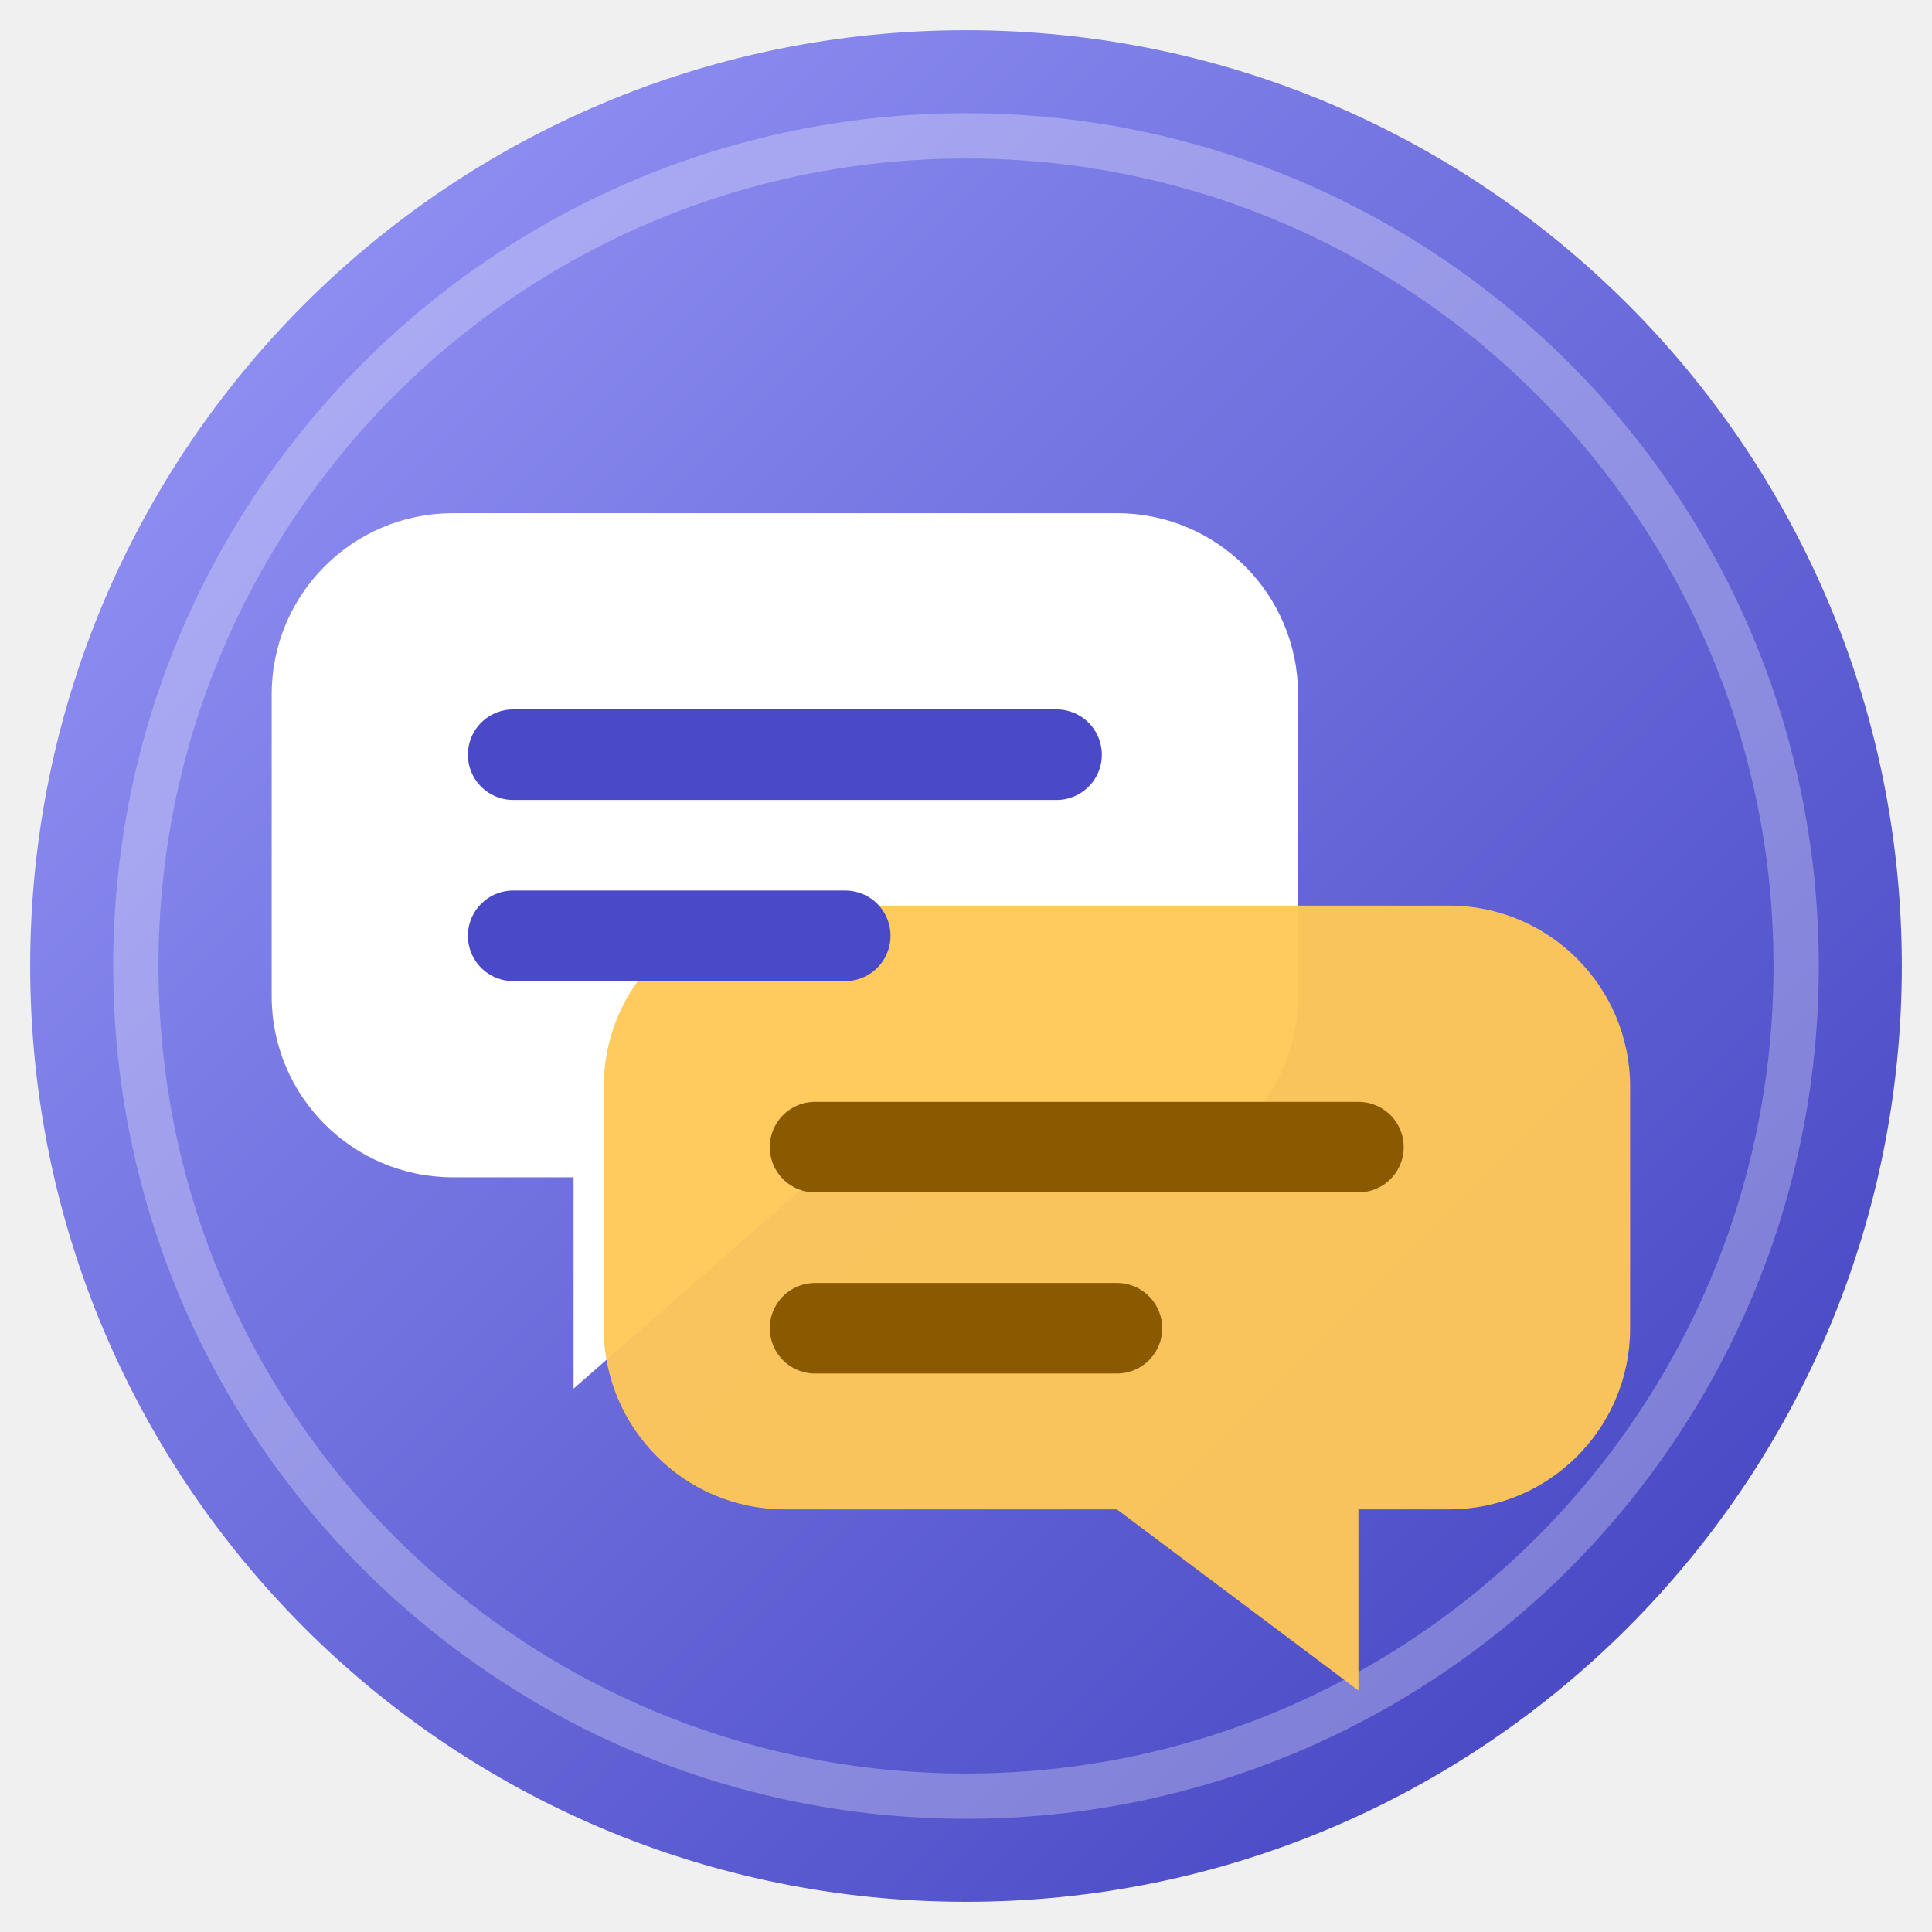
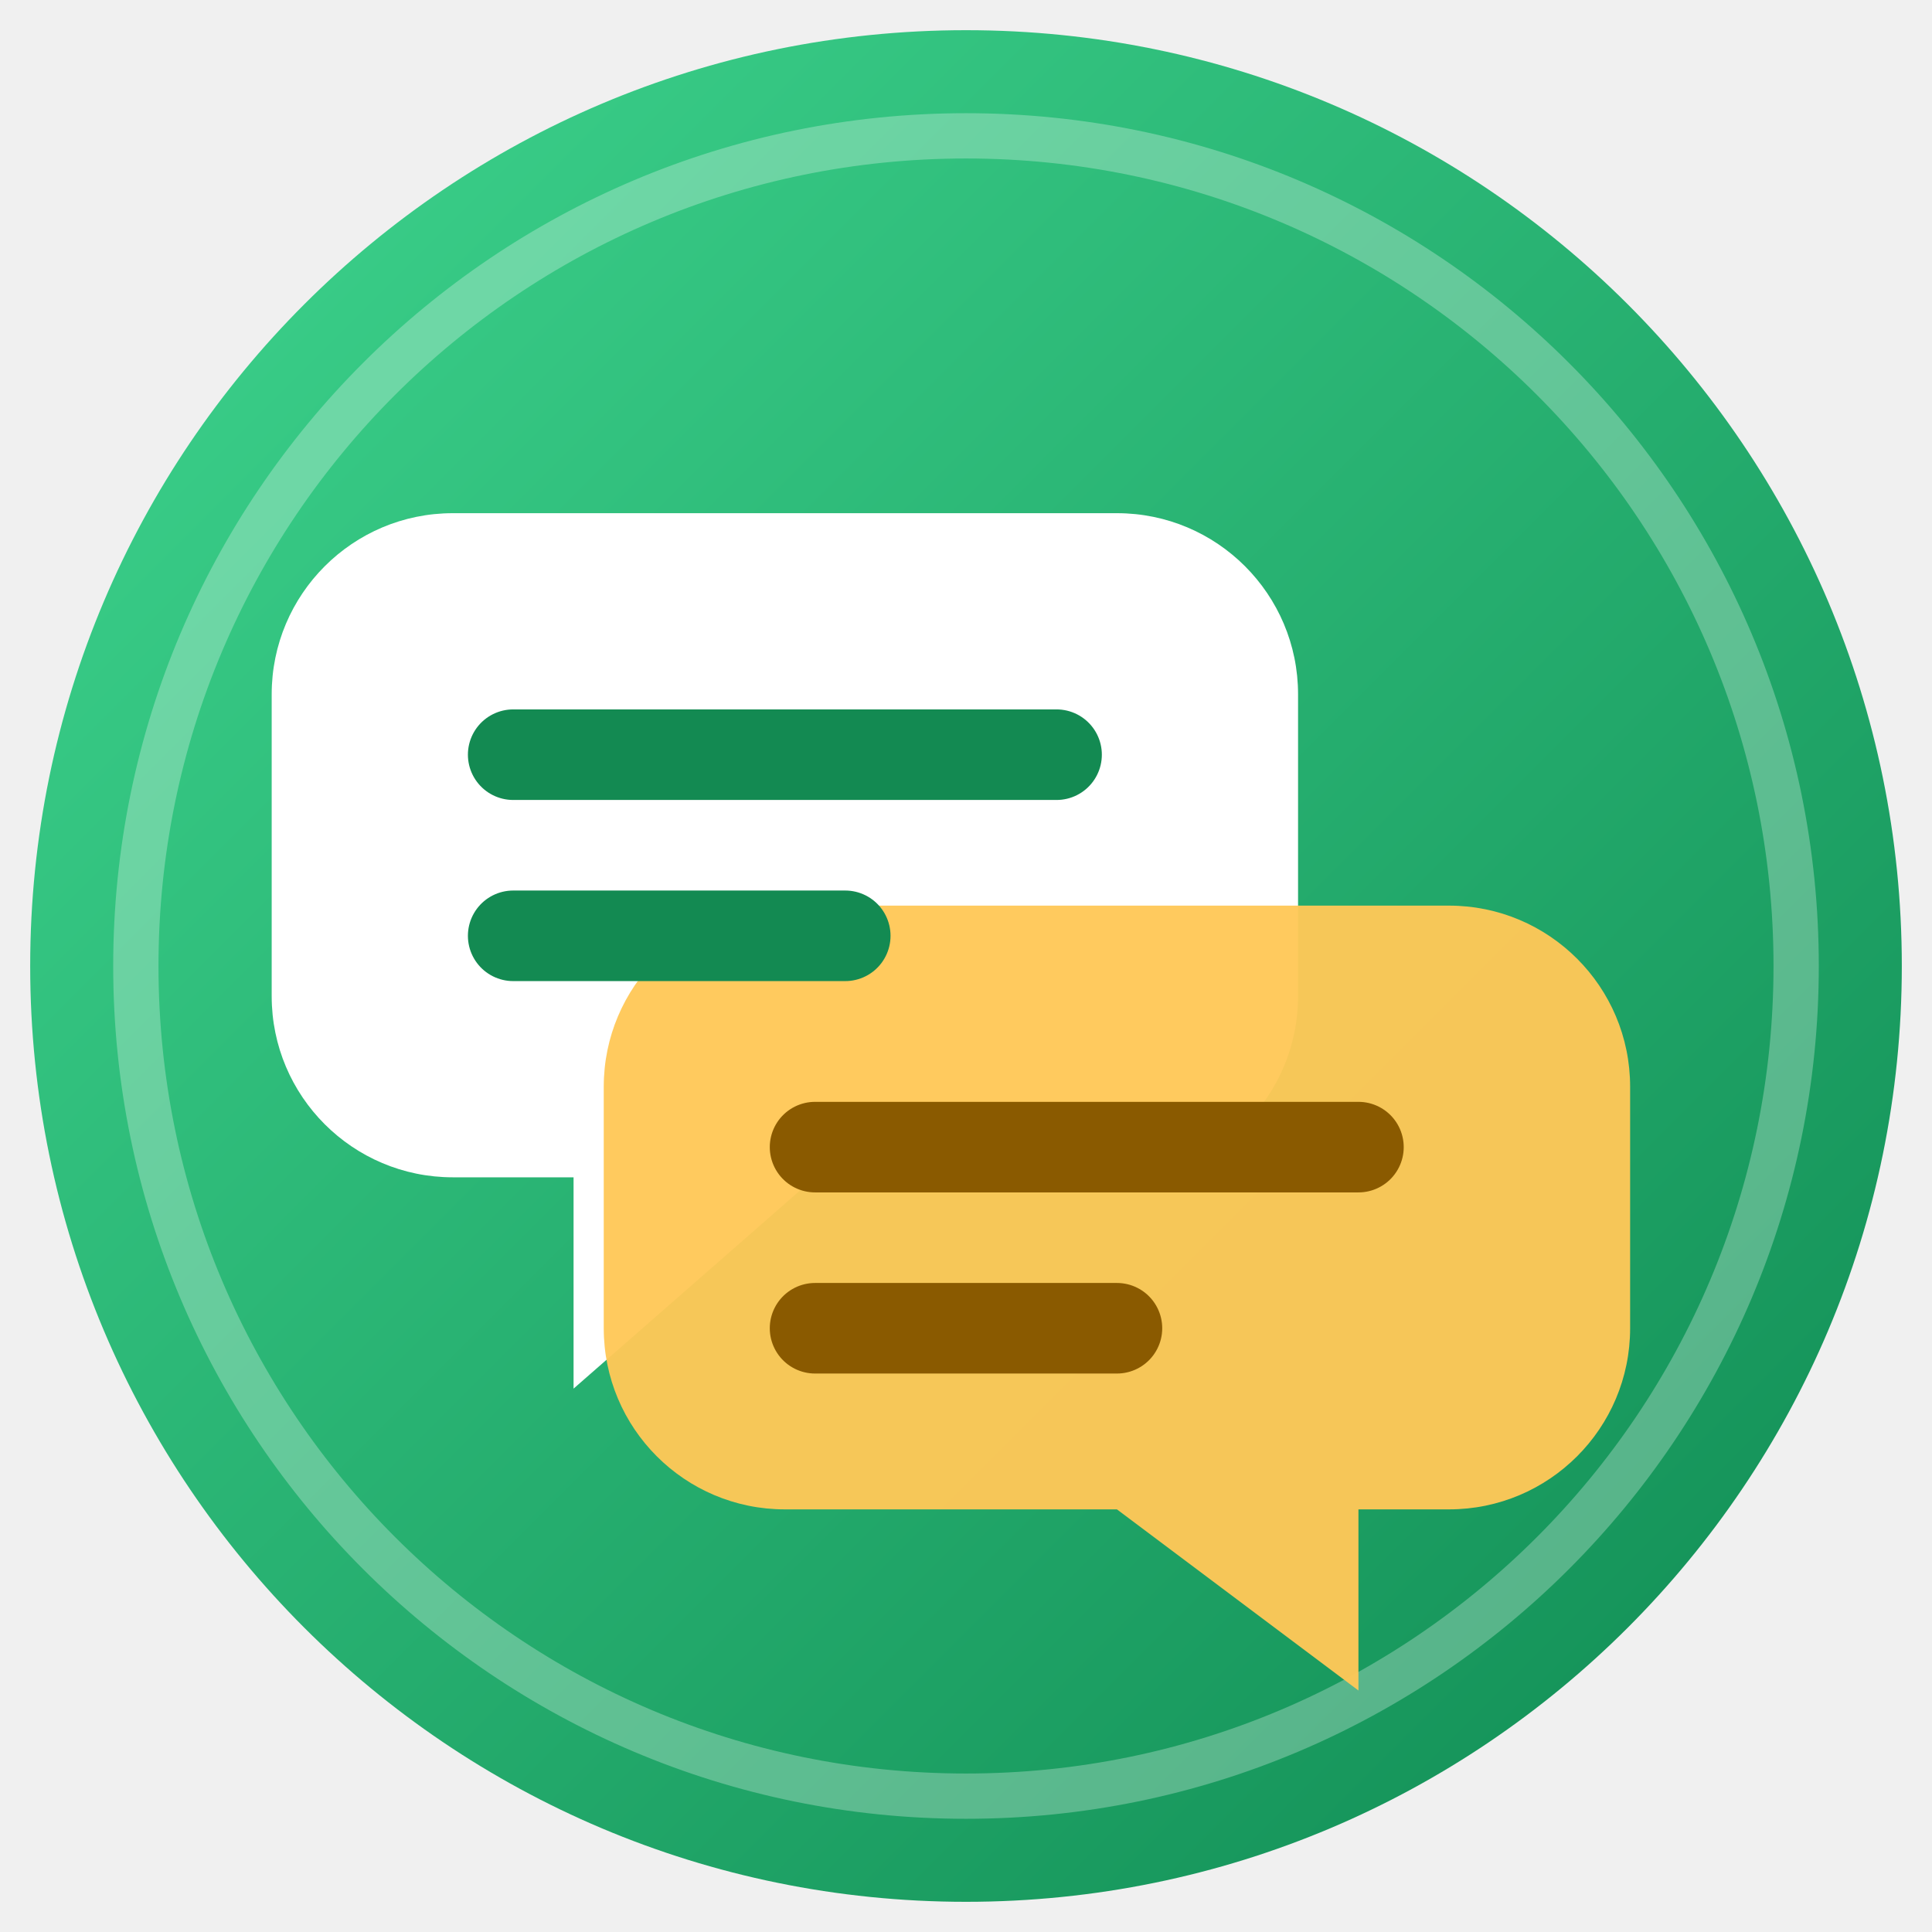
<svg xmlns="http://www.w3.org/2000/svg" viewBox="0 0 64 64">
  <defs>
    <linearGradient id="g" x1="0" y1="0" x2="1" y2="1">
-       <stop offset="0" stop-color="#9a9afa" />
-       <stop offset="1" stop-color="#3d3dbd" />
+       <stop offset="0" stop-color="#3fd68f" />
+       <stop offset="1" stop-color="#0f8a52" />
    </linearGradient>
  </defs>
  <circle cx="32" cy="32" r="31" fill="url(#g)" />
  <circle cx="32" cy="32" r="27.5" fill="none" stroke="#fff" stroke-opacity=".28" stroke-width="1.5" />
  <path d="M15 17h22a6 6 0 0 1 6 6v10a6 6 0 0 1-6 6H27l-8 7v-7h-4a6 6 0 0 1-6-6V23a6 6 0 0 1 6-6z" fill="#fff" />
  <path d="M26 30h22a6 6 0 0 1 6 6v8a6 6 0 0 1-6 6h-3v6l-8-6H26a6 6 0 0 1-6-6v-8a6 6 0 0 1 6-6z" fill="#ffc857" opacity=".96" />
-   <path d="M17 25h18M17 31h11" stroke="#4a4ac9" stroke-width="3" stroke-linecap="round" />
+   <path d="M17 25h18M17 31h11" stroke="#138a52" stroke-width="3" stroke-linecap="round" />
  <path d="M27 38h18M27 44h10" stroke="#8a5a00" stroke-width="3" stroke-linecap="round" />
</svg>
